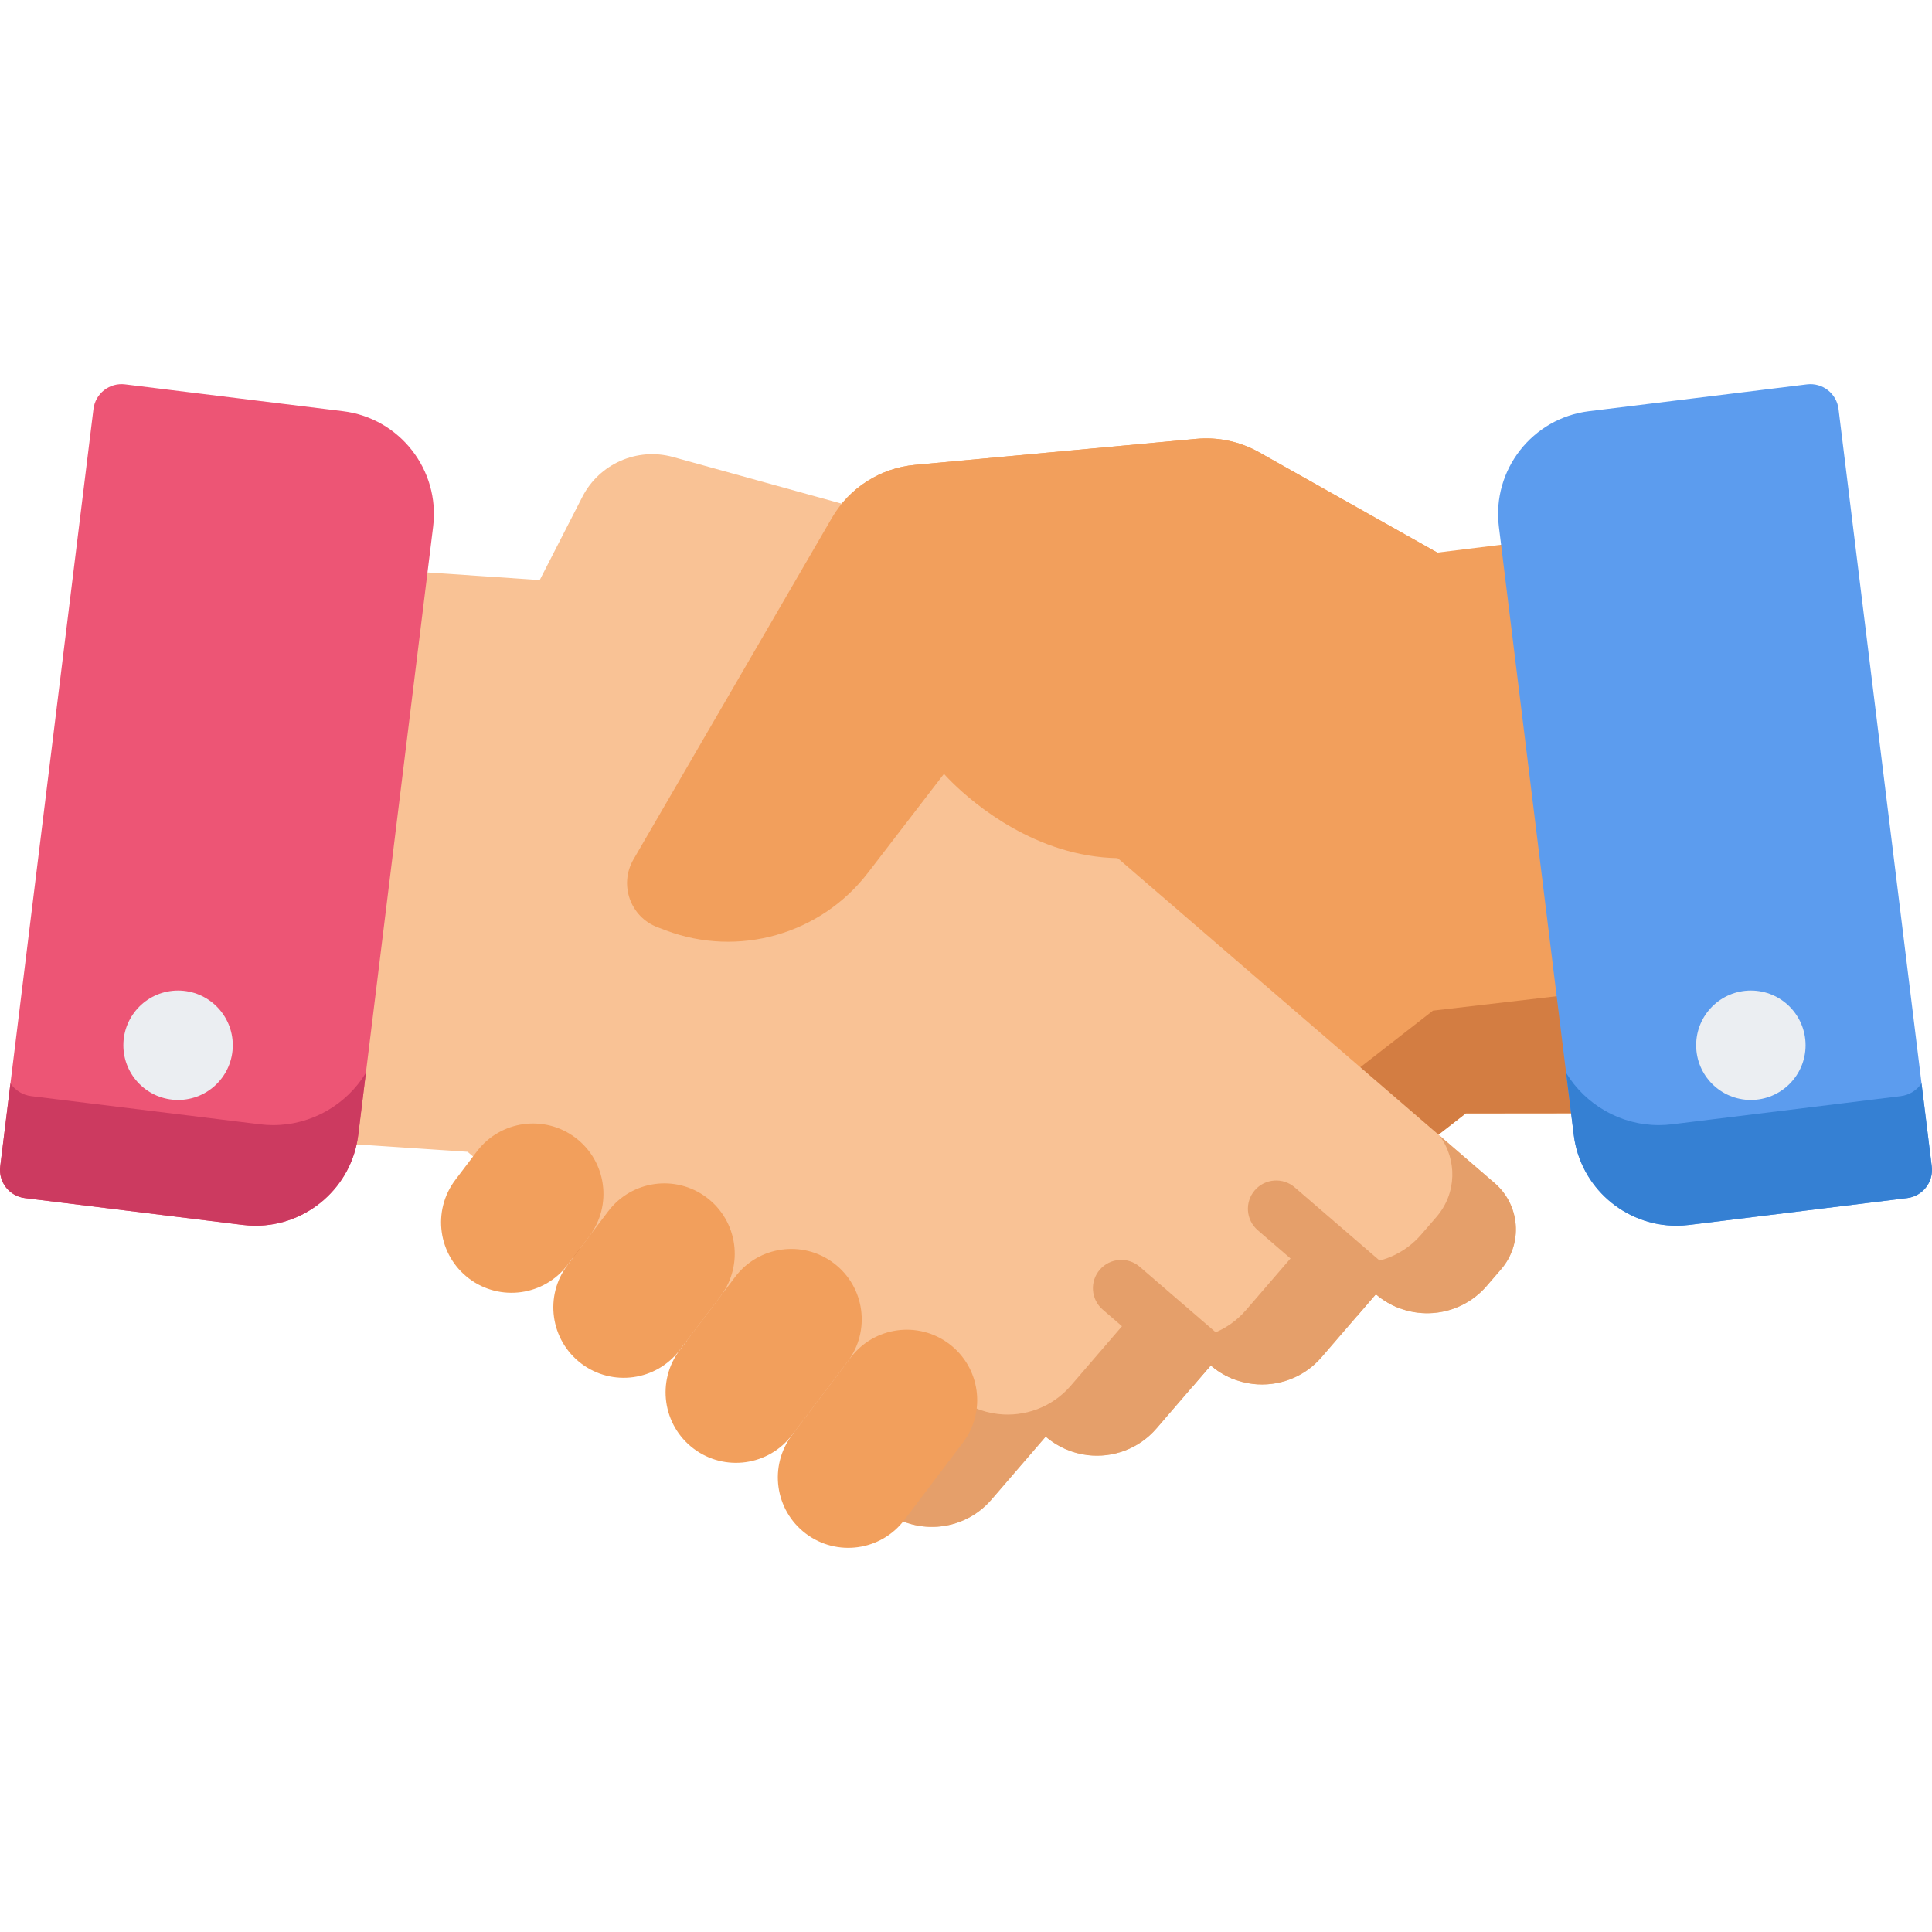
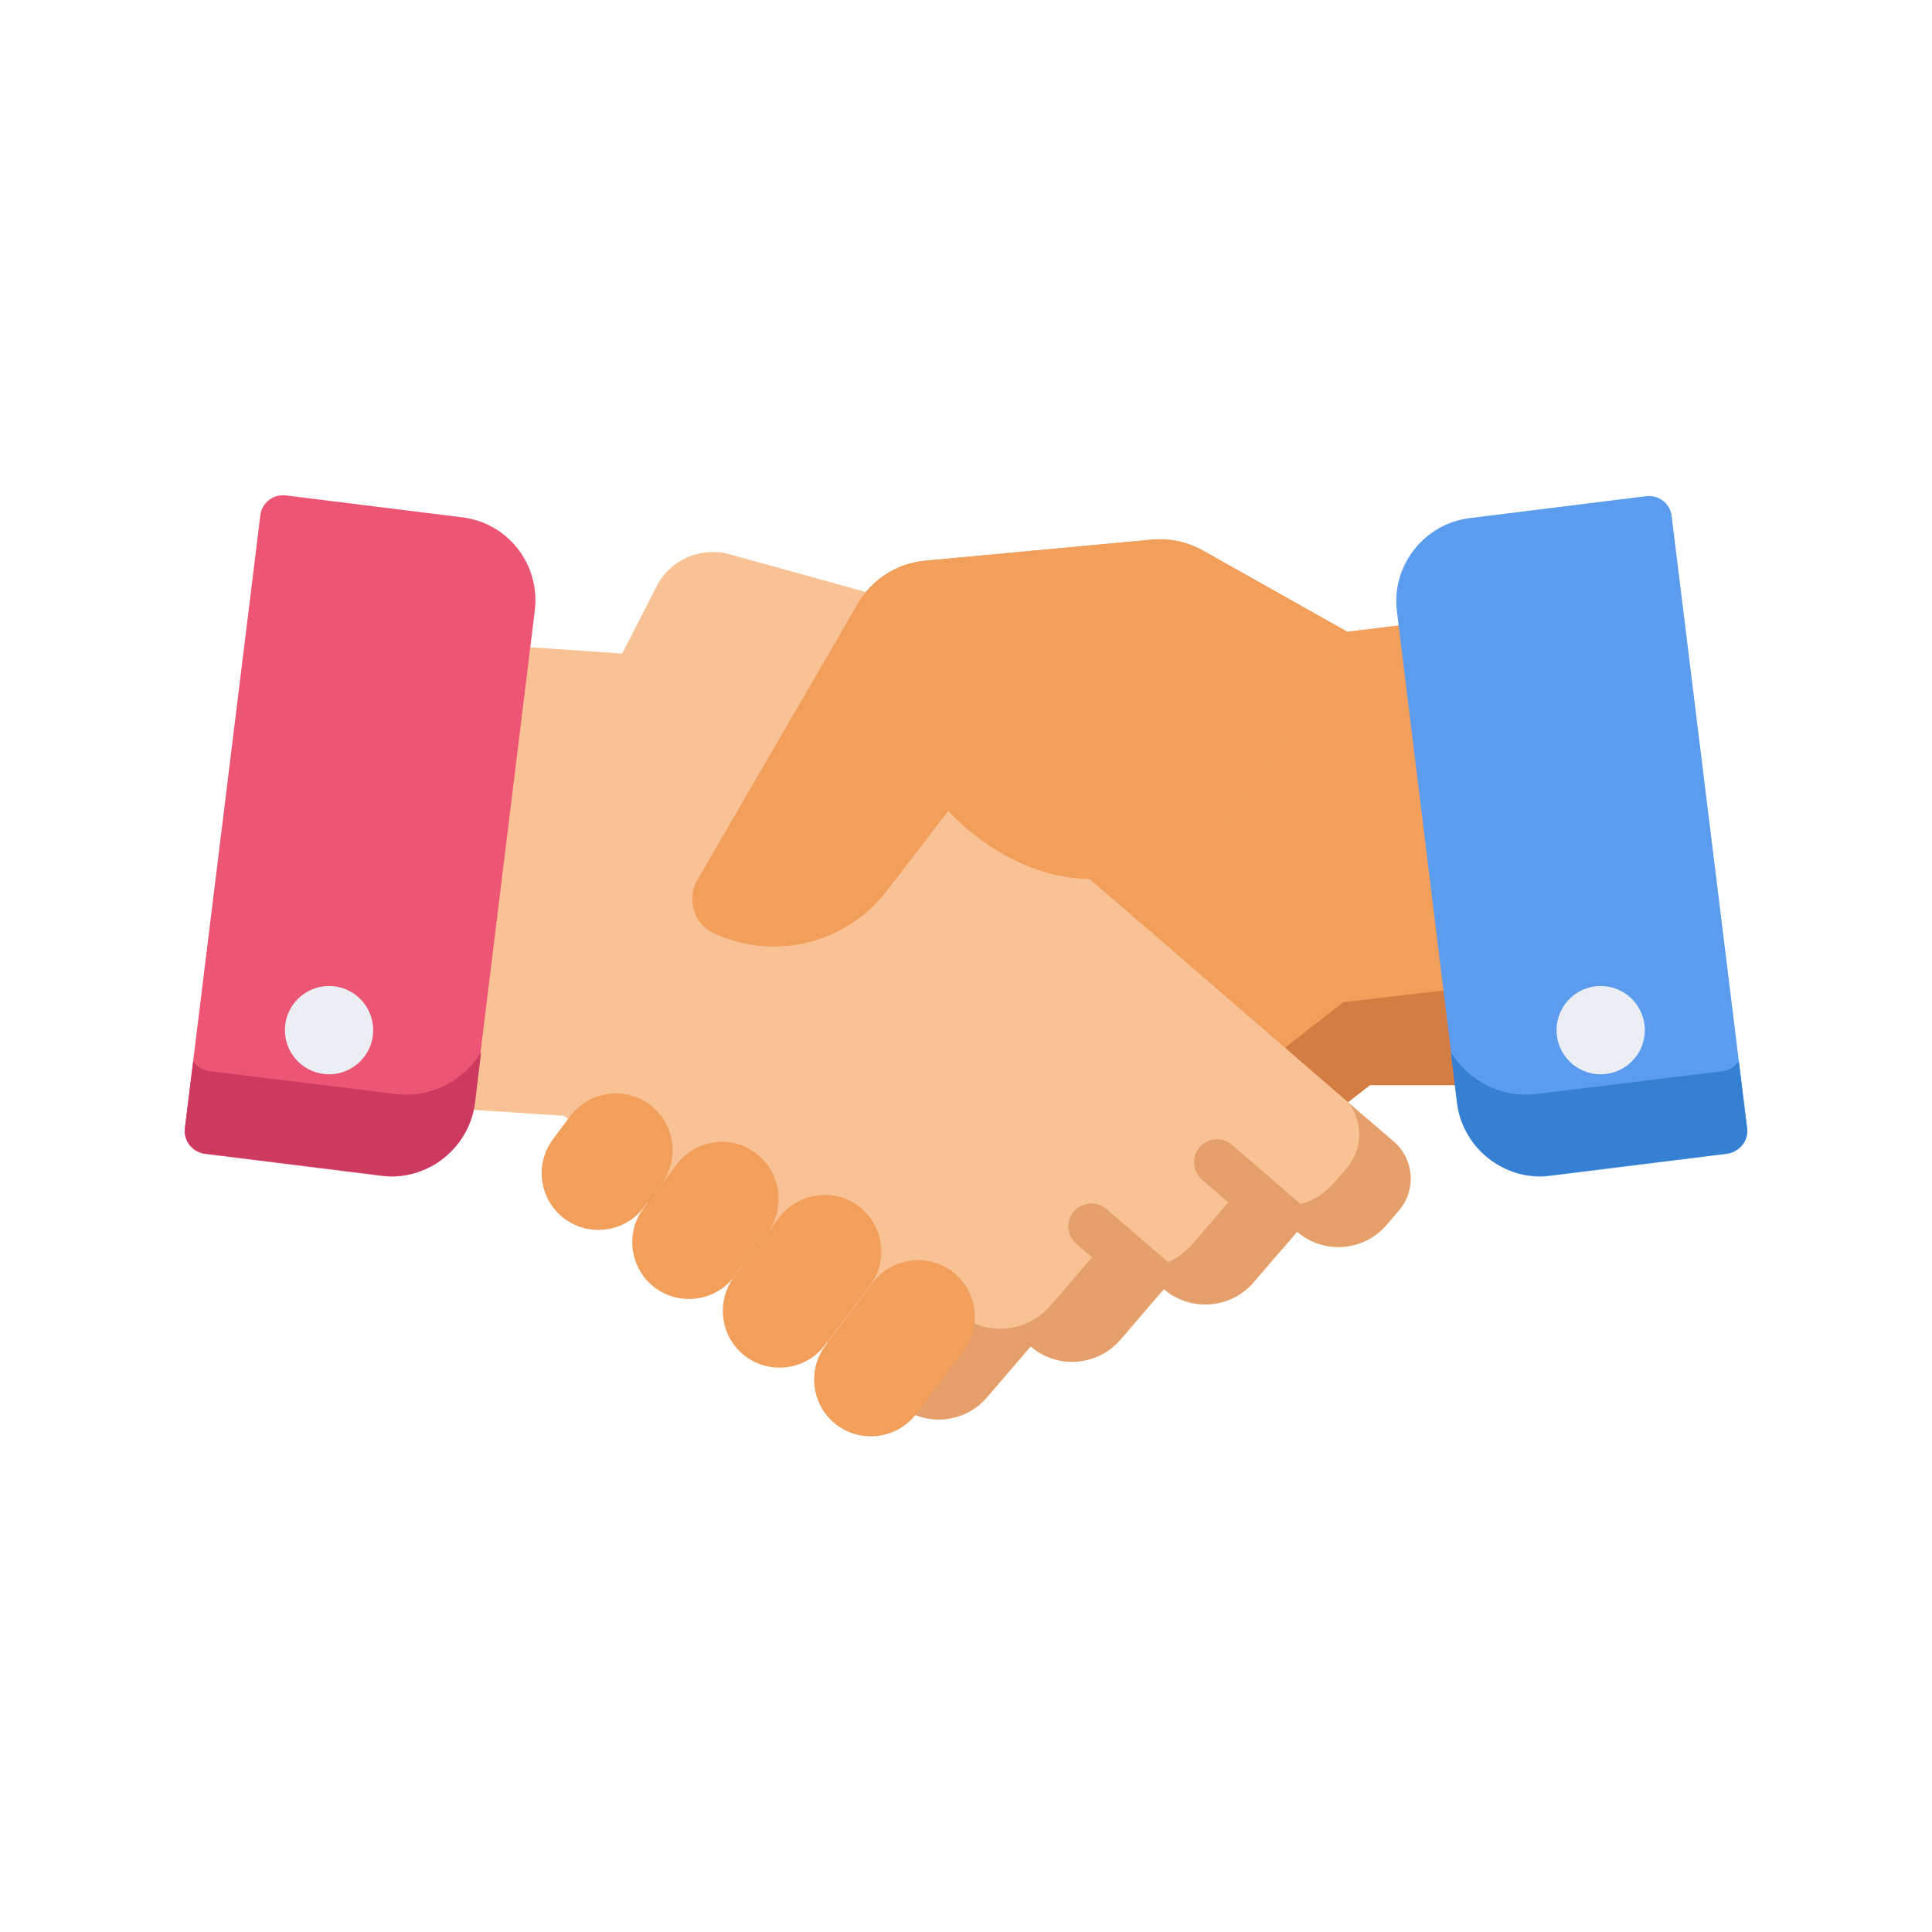
- <svg xmlns="http://www.w3.org/2000/svg" version="1.1" id="Capa_1" x="0px" y="0px" viewBox="0 0 512.002 512.002" style="enable-background:new 0 0 512.002 512.002;" xml:space="preserve">
-   <path style="fill:#F29F5C;" d="M418.258,249.103L405.252,143.45l-24.372,3l0.01-0.017l-47.25-26.591  c-5.04-2.836-10.824-4.07-16.583-3.538l-74.606,6.9c-9.171,0.848-17.366,6.081-21.993,14.045l-52.584,90.508  c-3.883,6.683-0.835,15.254,6.396,17.985l2.151,0.812c4.138,1.563,8.391,2.468,12.642,2.822l-6.663,5.803l-13.33,11.614  l-37.913,32.34c-6.749,5.879-7.45,16.109-1.571,22.858l3.846,4.405c7.55,8.658,20.691,9.557,29.365,2.005l14.49,16.62  c4.711,5.41,11.613,7.803,18.244,6.987c3.985-0.49,7.873-2.142,11.12-4.982l14.474,16.621c4.728,5.424,11.629,7.801,18.26,6.985  c3.985-0.491,7.874-2.127,11.122-4.966l7.866,6.798c7.552,8.673,20.708,9.57,29.382,2.018l10.693-9.329l89.896-70.012l0.097-0.089  l35.468-0.035L418.258,249.103z" />
-   <path style="fill:#D37D42;" d="M379.731,267.833l-0.097,0.089l-89.896,70.012l-10.693,9.329c-8.673,7.552-21.83,6.655-29.382-2.018  l-7.866-6.798c-3.248,2.839-7.138,4.476-11.122,4.966c-6.631,0.816-13.531-1.561-18.26-6.985l-14.474-16.621  c-3.248,2.839-7.136,4.491-11.12,4.982c-6.631,0.816-13.533-1.576-18.244-6.987l-14.49-16.62  c-7.426,6.466-18.118,6.718-25.781,1.227c-3.93,5.926-3.616,13.958,1.283,19.582l3.846,4.405c7.55,8.658,20.691,9.557,29.365,2.005  l14.49,16.62c4.711,5.41,11.613,7.803,18.244,6.987c3.985-0.49,7.872-2.142,11.12-4.982l14.474,16.622  c4.728,5.424,11.629,7.801,18.26,6.985c3.985-0.491,7.874-2.127,11.122-4.966l7.866,6.798c7.552,8.673,20.708,9.57,29.382,2.018  l10.693-9.329l89.896-70.012l0.097-0.089l35.468-0.035l-3.924-31.876L379.731,267.833z" />
-   <path style="fill:#F9C295;" d="M396.101,313.533l-48.165-41.53l-13.394-11.54l-9.584-8.254l-41.207-35.52l4.759-40.51  c1.61-13.701-7.015-26.528-20.311-30.207l-89.825-24.855c-9.504-2.63-19.549,1.78-24.045,10.557l-11.296,22.05l-48.488-3.291  l-12.42,105.724l-5.398,45.945l47.198,3.139l0.098,0.089l98.602,84.993l10.745,9.27c8.715,7.504,21.866,6.534,29.37-2.181  l14.38-16.686c3.263,2.821,7.162,4.436,11.15,4.905c6.635,0.78,13.523-1.636,18.221-7.086l14.382-16.701  c3.263,2.821,7.16,4.452,11.148,4.92c6.635,0.78,13.524-1.651,18.205-7.088l14.397-16.7c8.715,7.504,21.851,6.532,29.353-2.168  l3.822-4.427C403.64,329.601,402.882,319.375,396.101,313.533z" />
+ <svg xmlns="http://www.w3.org/2000/svg" version="1.1" id="Capa_1" x="0px" y="0px" viewBox="0 0 512 512" style="enable-background:new 0 0 512 512;" xml:space="preserve">
+   <style type="text/css">
+ 	.st0{fill:#F29F5C;}
+ 	.st1{fill:#D37D42;}
+ 	.st2{fill:#F9C295;}
+ 	.st3{fill:#E59F6A;}
+ 	.st4{fill:#5C9CEE;}
+ 	.st5{fill:#3580D3;}
+ 	.st6{fill:#ED5575;}
+ 	.st7{fill:#CC3A60;}
+ 	.st8{fill:#EBEEF2;}
+ </style>
+   <path class="st0" d="M387.2,250.4L376.7,165l-19.7,2.4l0,0l-38.2-21.5c-4.1-2.3-8.8-3.3-13.4-2.9l-60.3,5.6  c-7.4,0.7-14,4.9-17.8,11.4l-42.5,73.2c-3.1,5.4-0.7,12.3,5.2,14.5l1.7,0.7c3.3,1.3,6.8,2,10.2,2.3l-5.4,4.7l-10.8,9.4l-30.7,26.1  c-5.5,4.8-6,13-1.3,18.5l3.1,3.6c6.1,7,16.7,7.7,23.7,1.6l11.7,13.4c3.8,4.4,9.4,6.3,14.8,5.6c3.2-0.4,6.4-1.7,9-4l11.7,13.4  c3.8,4.4,9.4,6.3,14.8,5.6c3.2-0.4,6.4-1.7,9-4l6.4,5.5c6.1,7,16.7,7.7,23.8,1.6l8.6-7.5l72.7-56.6l0.1-0.1l28.7,0L387.2,250.4z" />
+   <path class="st1" d="M356,265.6L356,265.6l-72.8,56.7l-8.6,7.5c-7,6.1-17.7,5.4-23.8-1.6l-6.4-5.5c-2.6,2.3-5.8,3.6-9,4  c-5.4,0.7-10.9-1.3-14.8-5.6l-11.7-13.4c-2.6,2.3-5.8,3.6-9,4c-5.4,0.7-10.9-1.3-14.8-5.6l-11.7-13.4c-6,5.2-14.6,5.4-20.8,1  c-3.2,4.8-2.9,11.3,1,15.8l3.1,3.6c6.1,7,16.7,7.7,23.7,1.6l11.7,13.4c3.8,4.4,9.4,6.3,14.8,5.6c3.2-0.4,6.4-1.7,9-4l11.7,13.4  c3.8,4.4,9.4,6.3,14.8,5.6c3.2-0.4,6.4-1.7,9-4l6.4,5.5c6.1,7,16.7,7.7,23.8,1.6l8.6-7.5l72.7-56.6l0.1-0.1l28.7,0l-3.2-25.8  L356,265.6z" />
+   <path class="st2" d="M369.3,302.5l-38.9-33.6l-10.8-9.3l-7.7-6.7l-33.3-28.7l3.8-32.8c1.3-11.1-5.7-21.5-16.4-24.4l-72.6-20.1  c-7.7-2.1-15.8,1.4-19.4,8.5l-9.1,17.8l-39.2-2.7l-10,85.5l-4.4,37.2l38.2,2.5l0.1,0.1l79.7,68.7l8.7,7.5c7,6.1,17.7,5.3,23.7-1.8  l11.6-13.5c2.6,2.3,5.8,3.6,9,4c5.4,0.6,10.9-1.3,14.7-5.7l11.6-13.5c2.6,2.3,5.8,3.6,9,4c5.4,0.6,10.9-1.3,14.7-5.7l11.6-13.5  c7,6.1,17.7,5.3,23.7-1.8l3.1-3.6C375.4,315.5,374.8,307.2,369.3,302.5z" />
  <g>
-     <path style="fill:#E59F6A;" d="M396.101,313.533l-14.671-12.65c4.768,6.323,4.67,15.318-0.711,21.564l-4.057,4.699   c-7.964,9.235-21.908,10.267-31.16,2.301l-15.284,17.728c-4.969,5.771-12.282,8.351-19.326,7.524   c-4.233-0.497-8.37-2.228-11.834-5.223l-15.268,17.73c-4.987,5.785-12.298,8.349-19.342,7.522   c-4.233-0.497-8.372-2.212-11.836-5.207l-15.266,17.714c-2.876,3.341-6.539,5.592-10.474,6.752l6.499,5.607   c8.715,7.504,21.866,6.534,29.37-2.181l14.38-16.686c3.263,2.821,7.162,4.436,11.15,4.905c6.635,0.779,13.523-1.636,18.221-7.086   l14.382-16.701c3.263,2.821,7.16,4.452,11.148,4.92c6.635,0.78,13.524-1.651,18.205-7.088l14.397-16.7   c8.715,7.504,21.851,6.532,29.353-2.168l3.822-4.427C403.64,329.601,402.882,319.375,396.101,313.533z" />
-     <path style="fill:#E59F6A;" d="M369.5,337.416l-26.392-22.756c-3.135-2.704-7.872-2.354-10.578,0.783   c-2.705,3.137-2.354,7.873,0.783,10.578l26.345,22.716l4.966-5.76c1.982,1.707,4.199,2.952,6.52,3.791   C372.857,343.719,372.25,339.787,369.5,337.416z" />
-     <path style="fill:#E59F6A;" d="M327.303,365.627c1.807-3.065,1.228-7.074-1.562-9.48l-23.708-20.441   c-3.137-2.704-7.872-2.354-10.578,0.783c-2.705,3.137-2.354,7.873,0.783,10.578l23.708,20.441c0.01,0.008,0.02,0.015,0.03,0.023   l4.898-5.688C322.827,363.532,325.011,364.785,327.303,365.627z" />
+     <path class="st3" d="M369.3,302.5l-11.9-10.2c3.9,5.1,3.8,12.4-0.6,17.4l-3.3,3.8c-6.4,7.5-17.7,8.3-25.2,1.9L316,329.7   c-4,4.7-9.9,6.8-15.6,6.1c-3.4-0.4-6.8-1.8-9.6-4.2l-12.3,14.3c-4,4.7-9.9,6.8-15.6,6.1c-3.4-0.4-6.8-1.8-9.6-4.2l-12.3,14.3   c-2.3,2.7-5.3,4.5-8.5,5.5l5.3,4.5c7,6.1,17.7,5.3,23.7-1.8l11.6-13.5c2.6,2.3,5.8,3.6,9,4c5.4,0.6,10.9-1.3,14.7-5.7l11.6-13.5   c2.6,2.3,5.8,3.6,9,4c5.4,0.6,10.9-1.3,14.7-5.7l11.6-13.5c7,6.1,17.7,5.3,23.7-1.8l3.1-3.6C375.4,315.5,374.8,307.2,369.3,302.5z" />
+     <path class="st3" d="M347.8,321.8l-21.3-18.4c-2.5-2.2-6.4-1.9-8.6,0.6c-2.2,2.5-1.9,6.4,0.6,8.6l21.3,18.4l4-4.7   c1.6,1.4,3.4,2.4,5.3,3.1C350.5,326.9,350,323.7,347.8,321.8z" />
+     <path class="st3" d="M313.7,344.6c1.5-2.5,1-5.7-1.3-7.7l-19.2-16.5c-2.5-2.2-6.4-1.9-8.6,0.6c-2.2,2.5-1.9,6.4,0.6,8.6l19.2,16.5   c0,0,0,0,0,0l4-4.6C310,342.9,311.8,344,313.7,344.6z" />
  </g>
  <g>
-     <path style="fill:#F29F5C;" d="M126.385,305.135l-5.713,7.544c-6.221,8.215-4.605,19.918,3.61,26.14l0,0   c8.215,6.221,19.918,4.605,26.14-3.61l5.713-7.544c6.221-8.215,4.605-19.918-3.61-26.14l0,0   C144.31,295.304,132.606,296.92,126.385,305.135z" />
-     <path style="fill:#F29F5C;" d="M161.181,321.002l-10.759,14.207c-6.221,8.215-4.605,19.918,3.61,26.14l0,0   c8.215,6.221,19.918,4.605,26.14-3.61l10.759-14.207c6.221-8.215,4.605-19.918-3.61-26.14l0,0   C179.105,311.171,167.402,312.787,161.181,321.002z" />
-     <path style="fill:#F29F5C;" d="M194.834,338.377l-14.663,19.362c-6.221,8.215-4.605,19.918,3.61,26.14l0,0   c8.215,6.221,19.918,4.605,26.14-3.61l14.663-19.362c6.221-8.215,4.605-19.918-3.61-26.14l0,0   C212.759,328.545,201.056,330.162,194.834,338.377z" />
-     <path style="fill:#F29F5C;" d="M225.435,359.783l-15.514,20.485c-6.221,8.215-4.605,19.918,3.61,26.14l0,0   c8.215,6.221,19.918,4.605,26.14-3.61l15.514-20.485c6.221-8.215,4.605-19.918-3.61-26.14l0,0   C243.359,349.952,231.656,351.568,225.435,359.783z" />
-     <path style="fill:#F29F5C;" d="M380.89,146.433l-47.25-26.591c-5.04-2.836-10.824-4.07-16.583-3.538l-74.606,6.9   c-9.171,0.848-17.366,6.081-21.993,14.045l-52.584,90.508c-3.883,6.684-0.835,15.254,6.396,17.985l2.151,0.812   c19.275,7.28,41.043,1.085,53.596-15.252l20.147-26.22c0,0,48.429,56.073,101.749-9.41" />
+     <path class="st0" d="M151.2,295.7l-4.6,6.1c-5,6.6-3.7,16.1,2.9,21.1l0,0c6.6,5,16.1,3.7,21.1-2.9l4.6-6.1c5-6.6,3.7-16.1-2.9-21.1   l0,0C165.7,287.8,156.2,289.1,151.2,295.7z" />
+     <path class="st0" d="M179.3,308.6l-8.7,11.5c-5,6.6-3.7,16.1,2.9,21.1l0,0c6.6,5,16.1,3.7,21.1-2.9l8.7-11.5   c5-6.6,3.7-16.1-2.9-21.1l0,0C193.8,300.6,184.4,301.9,179.3,308.6z" />
+     <path class="st0" d="M206.5,322.6l-11.9,15.7c-5,6.6-3.7,16.1,2.9,21.1l0,0c6.6,5,16.1,3.7,21.1-2.9l11.9-15.7   c5-6.6,3.7-16.1-2.9-21.1l0,0C221,314.7,211.6,316,206.5,322.6z" />
+     <path class="st0" d="M231.3,339.9l-12.5,16.6c-5,6.6-3.7,16.1,2.9,21.1l0,0c6.6,5,16.1,3.7,21.1-2.9l12.5-16.6   c5-6.6,3.7-16.1-2.9-21.1l0,0C245.8,332,236.3,333.3,231.3,339.9z" />
+     <path class="st0" d="M357,167.4l-38.2-21.5c-4.1-2.3-8.8-3.3-13.4-2.9l-60.3,5.6c-7.4,0.7-14,4.9-17.8,11.4l-42.5,73.2   c-3.1,5.4-0.7,12.3,5.2,14.5l1.7,0.7c15.6,5.9,33.2,0.9,43.3-12.3l16.3-21.2c0,0,39.2,45.3,82.3-7.6" />
  </g>
-   <path style="fill:#5C9CEE;" d="M511.945,309.145l-24.713-200.751c-0.243-1.974-1.26-3.771-2.828-4.995  c-1.568-1.224-3.557-1.774-5.532-1.532l-57.788,7.114c-15.009,1.848-25.716,15.562-23.868,30.57l19.844,161.2  c1.708,13.877,13.559,24.076,27.2,24.076c1.112,0,2.239-0.068,3.37-0.207l57.788-7.114  C509.528,316.999,512.451,313.256,511.945,309.145z" />
-   <path style="fill:#3580D3;" d="M511.945,309.145l-2.713-22.036c-1.23,1.805-3.194,3.095-5.532,3.383l-60.577,7.457  c-1.186,0.146-2.367,0.217-3.533,0.217c-10.2,0-19.441-5.442-24.553-13.84l2.022,16.424c1.708,13.877,13.559,24.076,27.2,24.076  c1.112,0,2.239-0.068,3.37-0.207l57.788-7.114C509.528,316.999,512.451,313.256,511.945,309.145z" />
-   <path style="fill:#ED5575;" d="M90.918,108.98l-57.788-7.114c-1.977-0.243-3.964,0.308-5.532,1.532  c-1.568,1.224-2.585,3.021-2.828,4.995L0.057,309.145c-0.506,4.111,2.417,7.854,6.527,8.36l57.788,7.114  c1.132,0.139,2.257,0.207,3.37,0.207c13.64,0,25.492-10.2,27.2-24.076l19.844-161.2C116.634,124.542,105.927,110.828,90.918,108.98z  " />
-   <path style="fill:#CC3A60;" d="M0.057,309.145l2.713-22.036c1.23,1.805,3.194,3.095,5.532,3.383l60.577,7.457  c1.186,0.146,2.367,0.217,3.533,0.217c10.2,0,19.441-5.442,24.553-13.84l-2.022,16.424c-1.708,13.877-13.559,24.076-27.2,24.076  c-1.112,0-2.239-0.068-3.37-0.207l-57.788-7.114C2.473,316.999-0.449,313.256,0.057,309.145z" />
+   <path class="st4" d="M463,299l-20-162.3c-0.2-1.6-1-3-2.3-4c-1.3-1-2.9-1.4-4.5-1.2l-46.7,5.8c-12.1,1.5-20.8,12.6-19.3,24.7  l16,130.3c1.4,11.2,11,19.5,22,19.5c0.9,0,1.8-0.1,2.7-0.2l46.7-5.8C461,305.3,463.4,302.3,463,299z" />
+   <path class="st5" d="M463,299l-2.2-17.8c-1,1.5-2.6,2.5-4.5,2.7l-49,6c-1,0.1-1.9,0.2-2.9,0.2c-8.2,0-15.7-4.4-19.9-11.2l1.6,13.3  c1.4,11.2,11,19.5,22,19.5c0.9,0,1.8-0.1,2.7-0.2l46.7-5.8C461,305.3,463.4,302.3,463,299z" />
+   <path class="st6" d="M122.5,137.1l-46.7-5.8c-1.6-0.2-3.2,0.2-4.5,1.2c-1.3,1-2.1,2.4-2.3,4L49,299c-0.4,3.3,2,6.4,5.3,6.8l46.7,5.8  c0.9,0.1,1.8,0.2,2.7,0.2c11,0,20.6-8.2,22-19.5l16-130.3C143.3,149.7,134.7,138.6,122.5,137.1z" />
+   <path class="st7" d="M49,299l2.2-17.8c1,1.5,2.6,2.5,4.5,2.7l49,6c1,0.1,1.9,0.2,2.9,0.2c8.2,0,15.7-4.4,19.9-11.2l-1.6,13.3  c-1.4,11.2-11,19.5-22,19.5c-0.9,0-1.8-0.1-2.7-0.2l-46.7-5.8C51,305.3,48.6,302.3,49,299z" />
  <g>
-     <circle style="fill:#EBEEF2;" cx="464" cy="277.001" r="14.498" />
-     <circle style="fill:#EBEEF2;" cx="47.19" cy="277.001" r="14.498" />
+     <circle class="st8" cx="424.2" cy="273" r="11.7" />
+     <circle class="st8" cx="87.2" cy="273" r="11.7" />
  </g>
-   <g>
- </g>
-   <g>
- </g>
-   <g>
- </g>
-   <g>
- </g>
-   <g>
- </g>
-   <g>
- </g>
-   <g>
- </g>
-   <g>
- </g>
-   <g>
- </g>
-   <g>
- </g>
-   <g>
- </g>
-   <g>
- </g>
-   <g>
- </g>
-   <g>
- </g>
-   <g>
- </g>
</svg>
